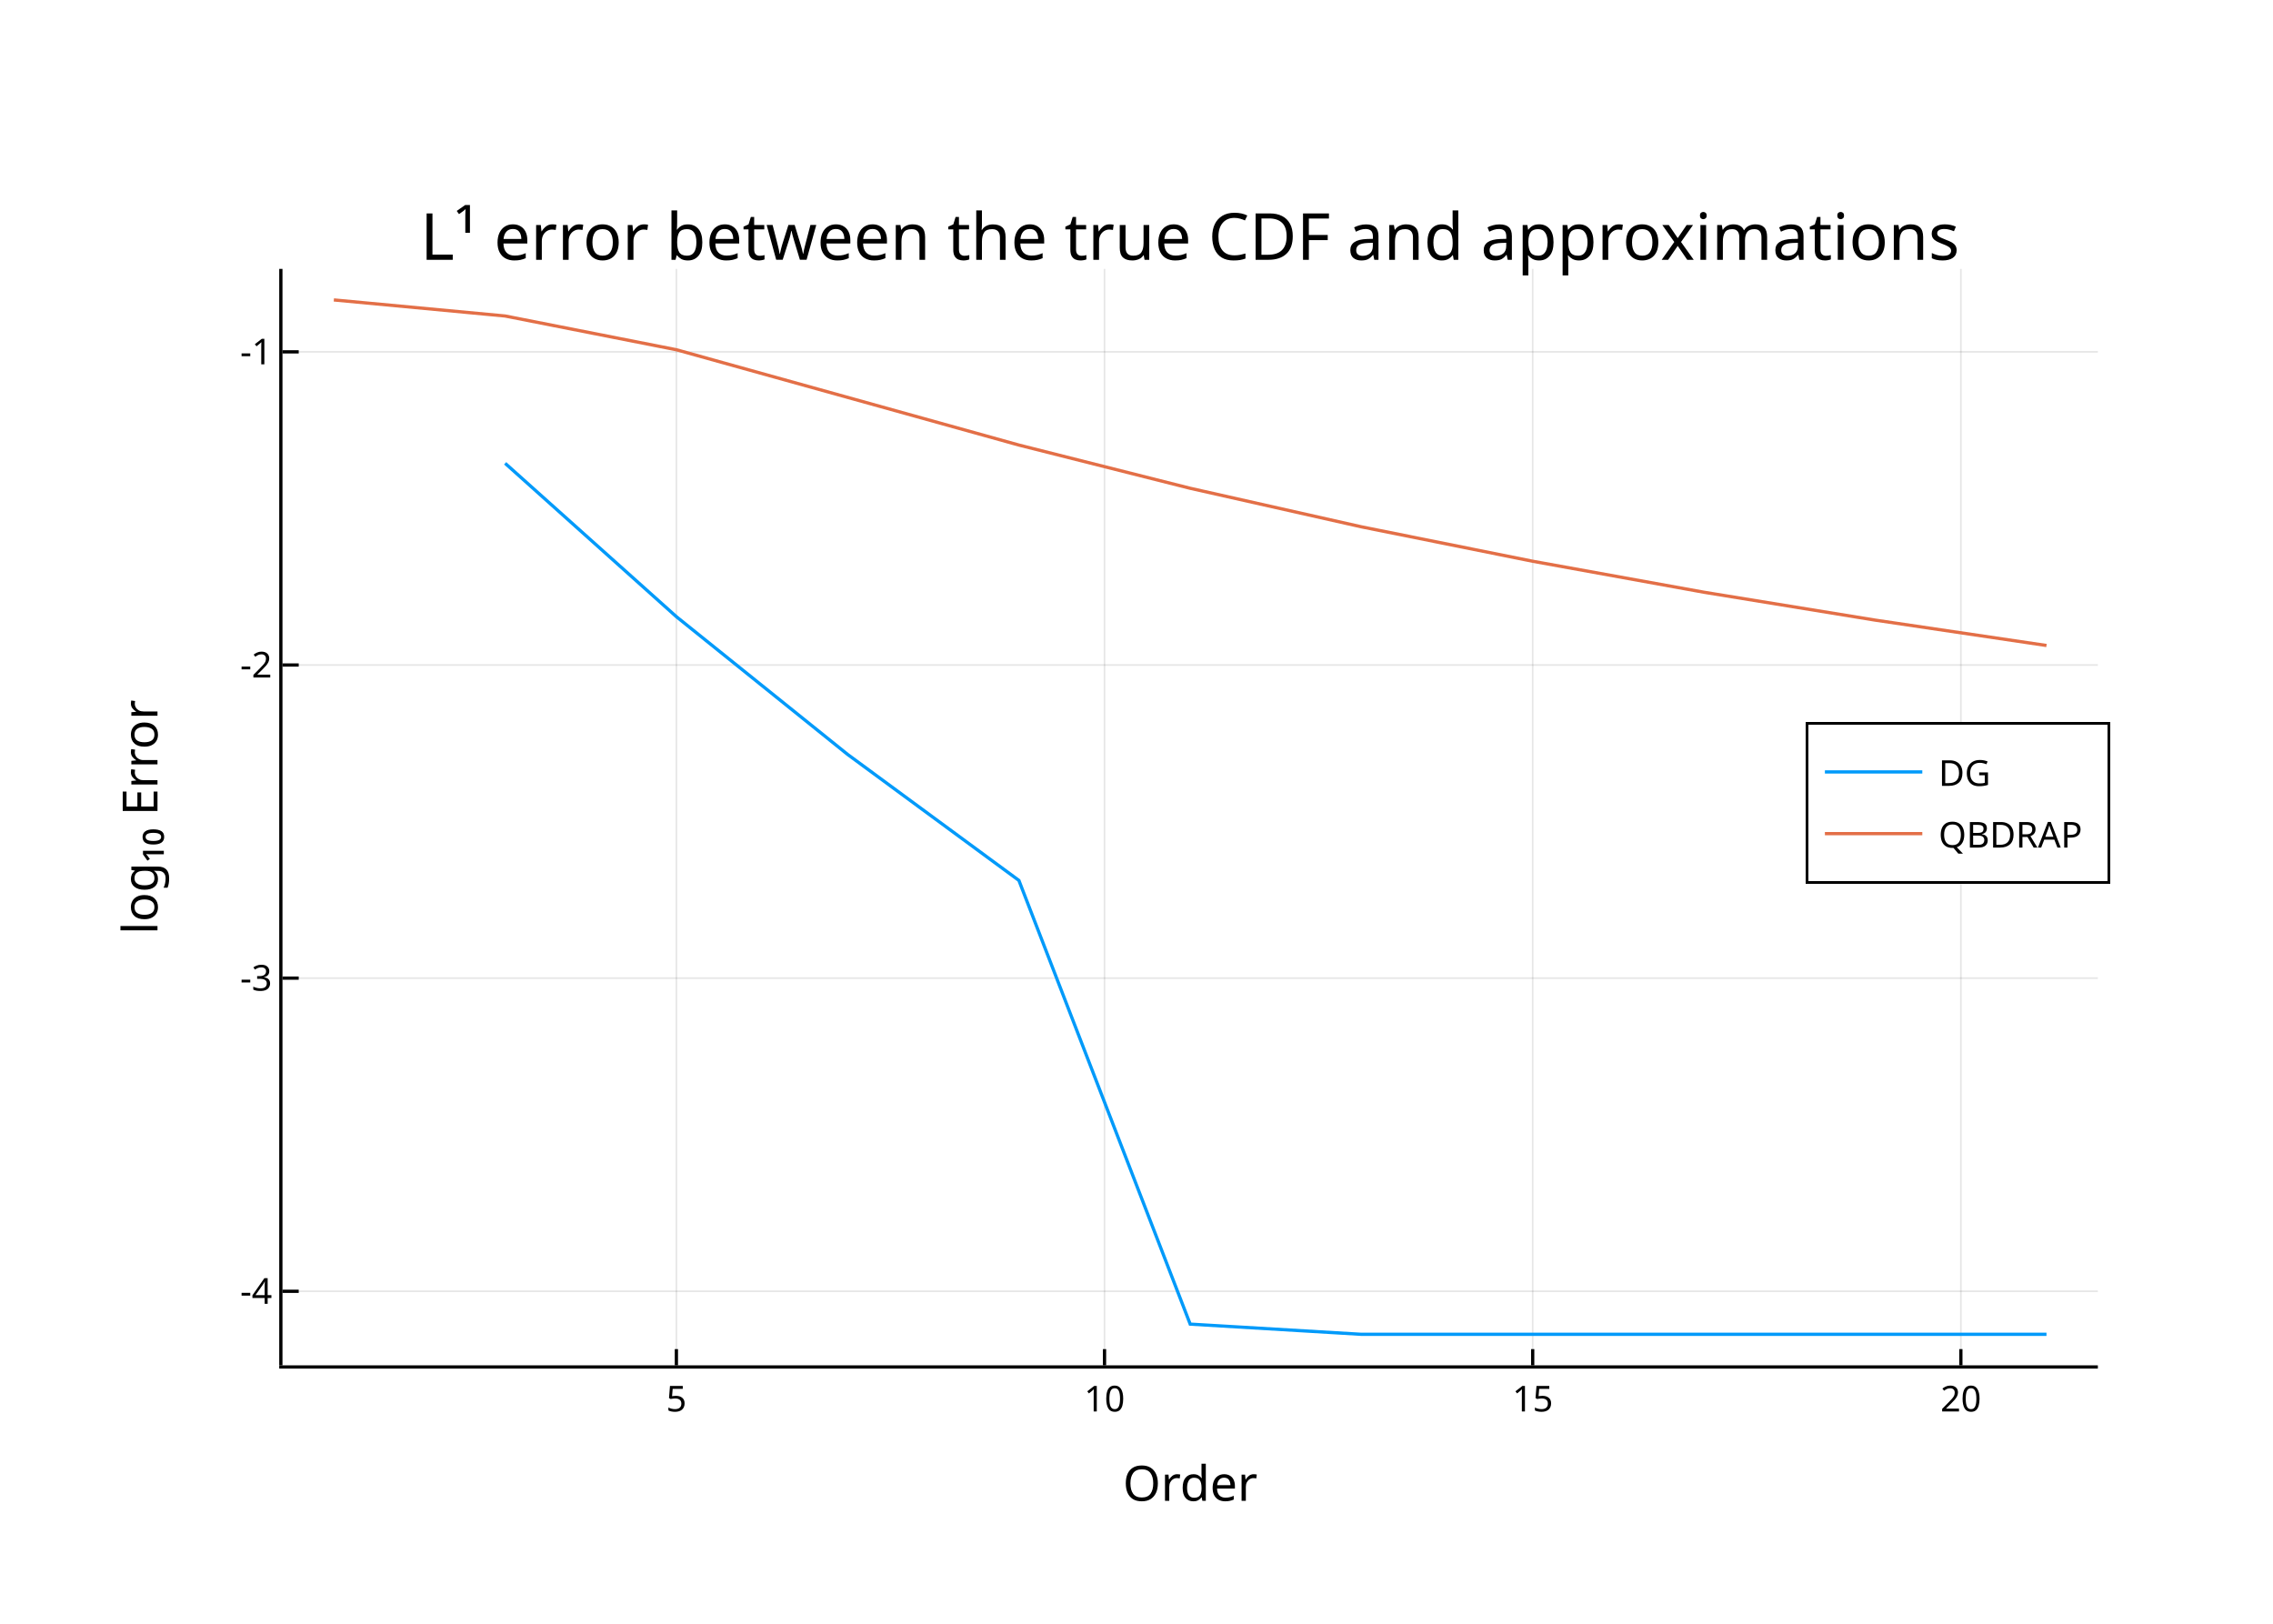
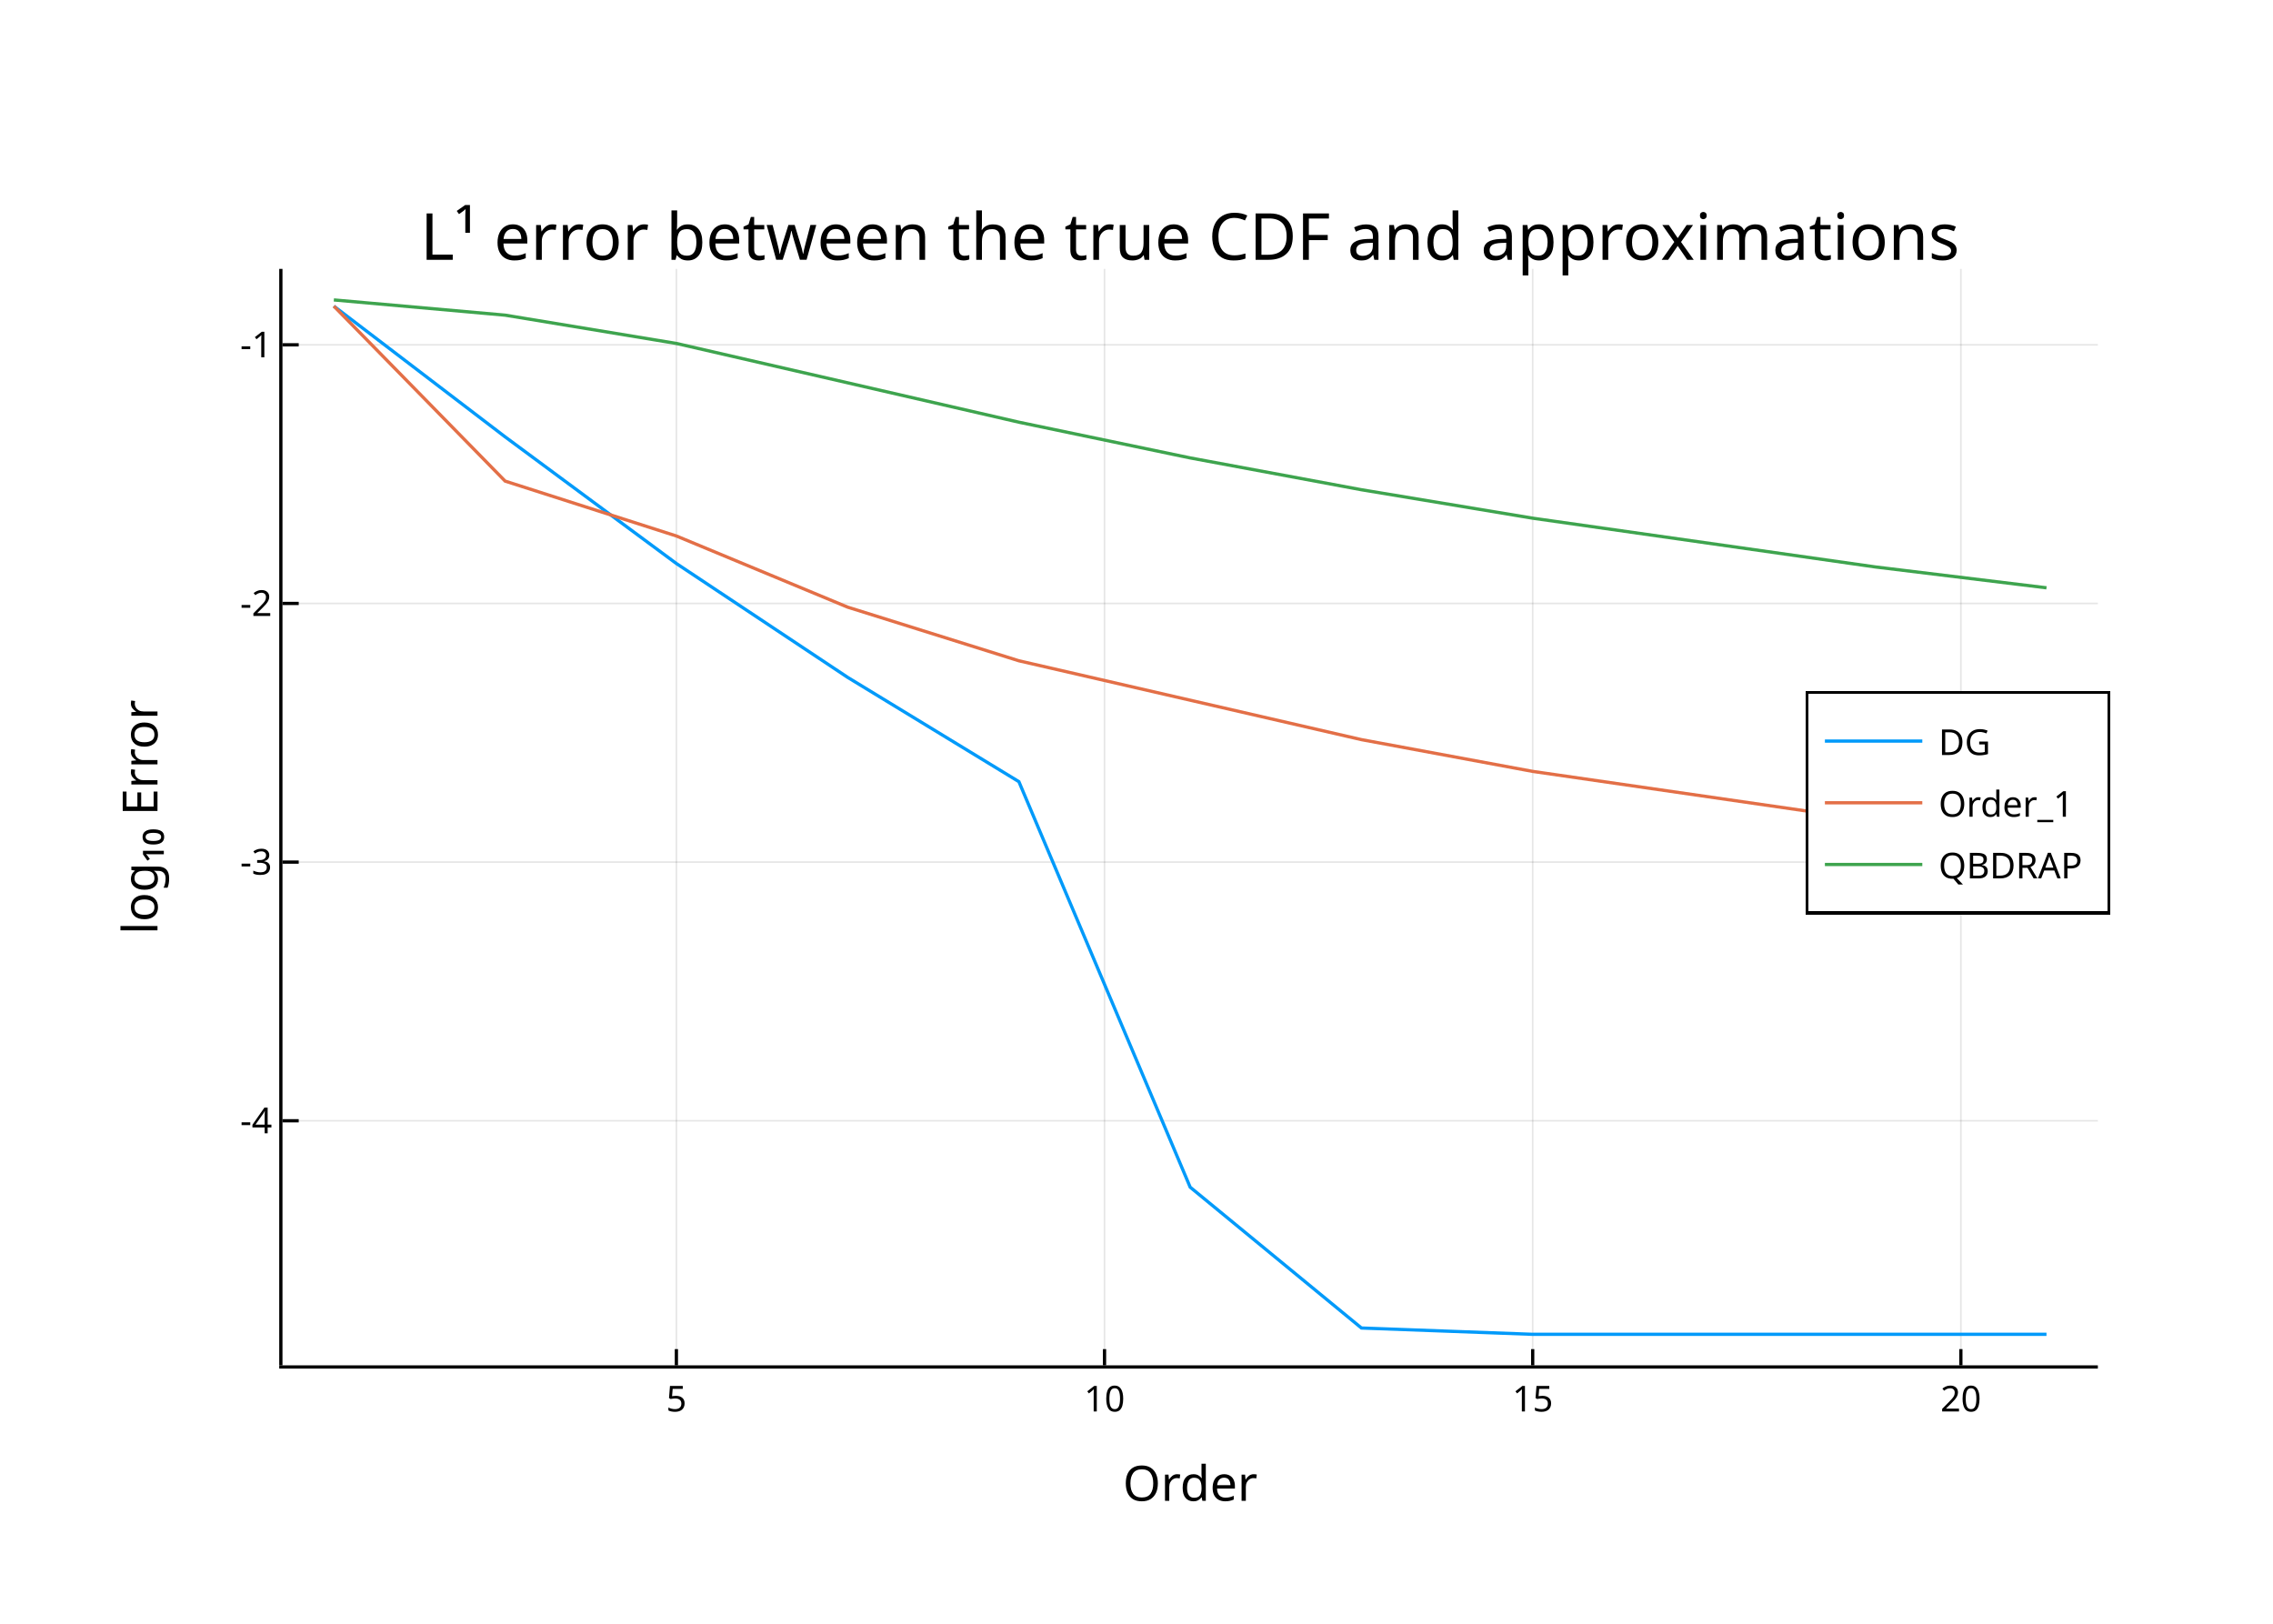
<svg xmlns="http://www.w3.org/2000/svg" class="main-svg" width="700" height="500" style="" viewBox="0 0 700 500">
  <rect x="0" y="0" width="700" height="500" style="fill: rgb(255, 255, 255); fill-opacity: 1;" />
-   <defs id="defs-95c487">
+   <defs id="defs-51dae6">
    <g class="clips">
-       <clipPath id="clip95c487xyplot" class="plotclip">
+       <clipPath id="clip51dae6xyplot" class="plotclip">
        <rect width="559.07" height="337.635" />
      </clipPath>
-       <clipPath class="axesclip" id="clip95c487x">
+       <clipPath class="axesclip" id="clip51dae6x">
        <rect x="86.993" y="0" width="559.07" height="500" />
      </clipPath>
-       <clipPath class="axesclip" id="clip95c487y">
+       <clipPath class="axesclip" id="clip51dae6y">
        <rect x="0" y="82.797" width="700" height="337.635" />
      </clipPath>
-       <clipPath class="axesclip" id="clip95c487xy">
+       <clipPath class="axesclip" id="clip51dae6xy">
        <rect x="86.993" y="82.797" width="559.07" height="337.635" />
      </clipPath>
    </g>
    <g class="gradients" />
  </defs>
  <g class="bglayer" />
  <g class="layer-below">
    <g class="imagelayer" />
    <g class="shapelayer" />
  </g>
  <g class="cartesianlayer">
    <g class="subplot xy">
      <g class="layer-subplot">
        <g class="shapelayer" />
        <g class="imagelayer" />
      </g>
      <g class="gridlayer">
        <g class="x">
          <path class="xgrid crisp" transform="translate(208.3026,0)" d="M0,82.797v337.635" style="stroke: rgb(0, 0, 0); stroke-opacity: 0.1; stroke-width: 0.5px;" />
          <path class="xgrid crisp" transform="translate(340.1526,0)" d="M0,82.797v337.635" style="stroke: rgb(0, 0, 0); stroke-opacity: 0.1; stroke-width: 0.5px;" />
          <path class="xgrid crisp" transform="translate(472.0126,0)" d="M0,82.797v337.635" style="stroke: rgb(0, 0, 0); stroke-opacity: 0.1; stroke-width: 0.5px;" />
          <path class="xgrid crisp" transform="translate(603.8726,0)" d="M0,82.797v337.635" style="stroke: rgb(0, 0, 0); stroke-opacity: 0.1; stroke-width: 0.5px;" />
        </g>
        <g class="y">
-           <path class="ygrid crisp" transform="translate(0,397.6269)" d="M86.993,0h559.07" style="stroke: rgb(0, 0, 0); stroke-opacity: 0.1; stroke-width: 0.5px;" />
-           <path class="ygrid crisp" transform="translate(0,301.1969)" d="M86.993,0h559.07" style="stroke: rgb(0, 0, 0); stroke-opacity: 0.1; stroke-width: 0.5px;" />
-           <path class="ygrid crisp" transform="translate(0,204.7769)" d="M86.993,0h559.07" style="stroke: rgb(0, 0, 0); stroke-opacity: 0.1; stroke-width: 0.5px;" />
-           <path class="ygrid crisp" transform="translate(0,108.3469)" d="M86.993,0h559.07" style="stroke: rgb(0, 0, 0); stroke-opacity: 0.1; stroke-width: 0.5px;" />
+           <path class="ygrid crisp" transform="translate(0,345.1169)" d="M86.993,0h559.07" style="stroke: rgb(0, 0, 0); stroke-opacity: 0.1; stroke-width: 0.5px;" />
+           <path class="ygrid crisp" transform="translate(0,265.4669)" d="M86.993,0h559.07" style="stroke: rgb(0, 0, 0); stroke-opacity: 0.1; stroke-width: 0.5px;" />
+           <path class="ygrid crisp" transform="translate(0,185.8169)" d="M86.993,0h559.07" style="stroke: rgb(0, 0, 0); stroke-opacity: 0.1; stroke-width: 0.5px;" />
+           <path class="ygrid crisp" transform="translate(0,106.1769)" d="M86.993,0h559.07" style="stroke: rgb(0, 0, 0); stroke-opacity: 0.1; stroke-width: 0.5px;" />
        </g>
      </g>
      <g class="zerolinelayer" />
      <path class="xlines-below" />
      <path class="ylines-below" />
      <g class="overlines-below" />
      <g class="xaxislayer-below" />
      <g class="yaxislayer-below" />
      <g class="overaxes-below" />
-       <g class="plot" transform="translate(86.99256,82.79692)" clip-path="url('#clip95c487xyplot')">
+       <g class="plot" transform="translate(86.99256,82.79692)" clip-path="url('#clip51dae6xyplot')">
        <g class="scatterlayer mlayer">
-           <g class="trace scatter tracea1a763" style="stroke-miterlimit: 2; opacity: 1;">
+           <g class="trace scatter trace930b49" style="stroke-miterlimit: 2; opacity: 1;">
            <g class="fills" />
            <g class="errorbars" />
            <g class="lines">
-               <path class="js-line" d="M68.57,59.87L121.31,107.1L174.05,149.52L226.79,188.31L279.54,324.94L332.28,328.08L385.02,328.08L543.25,328.08" style="vector-effect: non-scaling-stroke; fill: none; stroke: rgb(0, 154, 250); stroke-opacity: 1; stroke-width: 1px; opacity: 1;" />
+               <path class="js-line" d="M15.82,11.47L68.57,51.73L121.31,90.73L174.05,125.78L226.79,157.9L279.54,282.78L332.28,326.14L385.02,328.08L437.76,328.08L543.25,328.08" style="vector-effect: non-scaling-stroke; fill: none; stroke: rgb(0, 154, 250); stroke-opacity: 1; stroke-width: 1px; opacity: 1;" />
            </g>
            <g class="points" />
            <g class="text" />
          </g>
-           <g class="trace scatter tracea40f6f" style="stroke-miterlimit: 2; opacity: 1;">
+           <g class="trace scatter tracea750cd" style="stroke-miterlimit: 2; opacity: 1;">
            <g class="fills" />
            <g class="errorbars" />
            <g class="lines">
-               <path class="js-line" d="M15.82,9.56L68.57,14.51L121.31,24.9L226.79,54.25L279.54,67.56L332.28,79.43L385.02,90.03L437.76,99.57L490.51,108.16L543.25,115.97" style="vector-effect: non-scaling-stroke; fill: none; stroke: rgb(227, 111, 71); stroke-opacity: 1; stroke-width: 1px; opacity: 1;" />
+               <path class="js-line" d="M15.82,11.47L68.57,65.35L121.31,82.25L174.05,104.16L226.79,120.68L332.28,144.96L385.02,154.74L490.51,170L543.25,176.68" style="vector-effect: non-scaling-stroke; fill: none; stroke: rgb(227, 111, 71); stroke-opacity: 1; stroke-width: 1px; opacity: 1;" />
+             </g>
+             <g class="points" />
+             <g class="text" />
+           </g>
+           <g class="trace scatter trace9837a9" style="stroke-miterlimit: 2; opacity: 1;">
+             <g class="fills" />
+             <g class="errorbars" />
+             <g class="lines">
+               <path class="js-line" d="M15.82,9.56L68.57,14.25L121.31,22.96L226.79,47.21L279.54,58.21L332.28,68.01L385.02,76.77L490.51,91.78L543.25,98.21" style="vector-effect: non-scaling-stroke; fill: none; stroke: rgb(62, 164, 78); stroke-opacity: 1; stroke-width: 1px; opacity: 1;" />
            </g>
            <g class="points" />
            <g class="text" />
          </g>
        </g>
      </g>
      <g class="overplot" />
      <path class="xlines-above crisp" d="M85.993,420.932H646.063" style="fill: none; stroke-width: 1px; stroke: rgb(0, 0, 0); stroke-opacity: 1;" />
      <path class="ylines-above crisp" d="M86.493,82.797V420.432" style="fill: none; stroke-width: 1px; stroke: rgb(0, 0, 0); stroke-opacity: 1;" />
      <g class="overlines-above" />
      <g class="xaxislayer-above">
        <path class="xtick ticks crisp" d="M0,420.432v-5" transform="translate(208.3026,0)" style="stroke: rgb(0, 0, 0); stroke-opacity: 1; stroke-width: 1px;" />
        <path class="xtick ticks crisp" d="M0,420.432v-5" transform="translate(340.1526,0)" style="stroke: rgb(0, 0, 0); stroke-opacity: 1; stroke-width: 1px;" />
        <path class="xtick ticks crisp" d="M0,420.432v-5" transform="translate(472.0126,0)" style="stroke: rgb(0, 0, 0); stroke-opacity: 1; stroke-width: 1px;" />
        <path class="xtick ticks crisp" d="M0,420.432v-5" transform="translate(603.8726,0)" style="stroke: rgb(0, 0, 0); stroke-opacity: 1; stroke-width: 1px;" />
        <g class="xtick">
          <text text-anchor="middle" x="0" y="434.632" transform="translate(208.3026,0)" style="font-family: sans-serif; font-size: 11px; fill: rgb(0, 0, 0); fill-opacity: 1; white-space: pre;">5</text>
        </g>
        <g class="xtick">
          <text text-anchor="middle" x="0" y="434.632" transform="translate(340.1526,0)" style="font-family: sans-serif; font-size: 11px; fill: rgb(0, 0, 0); fill-opacity: 1; white-space: pre;">10</text>
        </g>
        <g class="xtick">
          <text text-anchor="middle" x="0" y="434.632" transform="translate(472.0126,0)" style="font-family: sans-serif; font-size: 11px; fill: rgb(0, 0, 0); fill-opacity: 1; white-space: pre;">15</text>
        </g>
        <g class="xtick">
          <text text-anchor="middle" x="0" y="434.632" transform="translate(603.8726,0)" style="font-family: sans-serif; font-size: 11px; fill: rgb(0, 0, 0); fill-opacity: 1; white-space: pre;">20</text>
        </g>
      </g>
      <g class="yaxislayer-above">
-         <path class="ytick ticks crisp" d="M86.993,0h5" transform="translate(0,397.6269)" style="stroke: rgb(0, 0, 0); stroke-opacity: 1; stroke-width: 1px;" />
-         <path class="ytick ticks crisp" d="M86.993,0h5" transform="translate(0,301.1969)" style="stroke: rgb(0, 0, 0); stroke-opacity: 1; stroke-width: 1px;" />
-         <path class="ytick ticks crisp" d="M86.993,0h5" transform="translate(0,204.7769)" style="stroke: rgb(0, 0, 0); stroke-opacity: 1; stroke-width: 1px;" />
-         <path class="ytick ticks crisp" d="M86.993,0h5" transform="translate(0,108.3469)" style="stroke: rgb(0, 0, 0); stroke-opacity: 1; stroke-width: 1px;" />
-         <g class="ytick">
-           <text text-anchor="end" x="83.793" y="3.85" transform="translate(0,397.6269)" style="font-family: sans-serif; font-size: 11px; fill: rgb(0, 0, 0); fill-opacity: 1; white-space: pre;">-4</text>
-         </g>
-         <g class="ytick">
-           <text text-anchor="end" x="83.793" y="3.85" transform="translate(0,301.1969)" style="font-family: sans-serif; font-size: 11px; fill: rgb(0, 0, 0); fill-opacity: 1; white-space: pre;">-3</text>
-         </g>
-         <g class="ytick">
-           <text text-anchor="end" x="83.793" y="3.85" transform="translate(0,204.7769)" style="font-family: sans-serif; font-size: 11px; fill: rgb(0, 0, 0); fill-opacity: 1; white-space: pre;">-2</text>
-         </g>
-         <g class="ytick">
-           <text text-anchor="end" x="83.793" y="3.85" transform="translate(0,108.3469)" style="font-family: sans-serif; font-size: 11px; fill: rgb(0, 0, 0); fill-opacity: 1; white-space: pre;">-1</text>
+         <path class="ytick ticks crisp" d="M86.993,0h5" transform="translate(0,345.1169)" style="stroke: rgb(0, 0, 0); stroke-opacity: 1; stroke-width: 1px;" />
+         <path class="ytick ticks crisp" d="M86.993,0h5" transform="translate(0,265.4669)" style="stroke: rgb(0, 0, 0); stroke-opacity: 1; stroke-width: 1px;" />
+         <path class="ytick ticks crisp" d="M86.993,0h5" transform="translate(0,185.8169)" style="stroke: rgb(0, 0, 0); stroke-opacity: 1; stroke-width: 1px;" />
+         <path class="ytick ticks crisp" d="M86.993,0h5" transform="translate(0,106.1769)" style="stroke: rgb(0, 0, 0); stroke-opacity: 1; stroke-width: 1px;" />
+         <g class="ytick">
+           <text text-anchor="end" x="83.793" y="3.85" transform="translate(0,345.1169)" style="font-family: sans-serif; font-size: 11px; fill: rgb(0, 0, 0); fill-opacity: 1; white-space: pre;">-4</text>
+         </g>
+         <g class="ytick">
+           <text text-anchor="end" x="83.793" y="3.85" transform="translate(0,265.4669)" style="font-family: sans-serif; font-size: 11px; fill: rgb(0, 0, 0); fill-opacity: 1; white-space: pre;">-3</text>
+         </g>
+         <g class="ytick">
+           <text text-anchor="end" x="83.793" y="3.85" transform="translate(0,185.8169)" style="font-family: sans-serif; font-size: 11px; fill: rgb(0, 0, 0); fill-opacity: 1; white-space: pre;">-2</text>
+         </g>
+         <g class="ytick">
+           <text text-anchor="end" x="83.793" y="3.85" transform="translate(0,106.1769)" style="font-family: sans-serif; font-size: 11px; fill: rgb(0, 0, 0); fill-opacity: 1; white-space: pre;">-1</text>
        </g>
      </g>
      <g class="overaxes-above" />
    </g>
  </g>
  <g class="polarlayer" />
  <g class="ternarylayer" />
  <g class="geolayer" />
  <g class="funnelarealayer" />
  <g class="pielayer" />
  <g class="treemaplayer" />
  <g class="sunburstlayer" />
  <g class="glimages" />
-   <defs id="topdefs-95c487">
+   <defs id="topdefs-51dae6">
    <g class="clips" />
-     <clipPath id="legend95c487">
-       <rect width="92" height="48" x="1" y="1" />
+     <clipPath id="legend51dae6">
+       <rect width="92" height="67" x="1" y="1" />
    </clipPath>
  </defs>
  <g class="layer-above">
    <g class="imagelayer" />
    <g class="shapelayer" />
  </g>
  <g class="infolayer">
-     <g class="legend" pointer-events="all" transform="translate(556,222.2)">
-       <rect class="bg" shape-rendering="crispEdges" width="93" height="49" x="0.5" y="0.5" style="stroke: rgb(0, 0, 0); stroke-opacity: 1; fill: rgb(255, 255, 255); fill-opacity: 1; stroke-width: 1px;" />
-       <g class="scrollbox" transform="" clip-path="url('#legend95c487')">
+     <g class="legend" pointer-events="all" transform="translate(556,212.7)">
+       <rect class="bg" shape-rendering="crispEdges" width="93" height="68" x="0.5" y="0.5" style="stroke: rgb(0, 0, 0); stroke-opacity: 1; fill: rgb(255, 255, 255); fill-opacity: 1; stroke-width: 1px;" />
+       <g class="scrollbox" transform="" clip-path="url('#legend51dae6')">
        <g class="groups">
          <g class="traces" transform="translate(1,15.5)" style="opacity: 1;">
            <text class="legendtext" text-anchor="start" x="40" y="4.29" style="font-family: sans-serif; font-size: 11px; fill: rgb(0, 0, 0); fill-opacity: 1; white-space: pre;">DG</text>
            <g class="layers" style="opacity: 1;">
              <g class="legendfill" />
              <g class="legendlines">
                <path class="js-line" d="M5,0h30" style="fill: none; stroke: rgb(0, 154, 250); stroke-opacity: 1; stroke-width: 1px;" />
              </g>
              <g class="legendsymbols">
                <g class="legendpoints" />
              </g>
            </g>
            <rect class="legendtoggle" x="0" y="-9.5" width="86.469" height="19" style="fill: rgb(0, 0, 0); fill-opacity: 0;" />
          </g>
          <g class="traces" transform="translate(1,34.5)" style="opacity: 1;">
+             <text class="legendtext" text-anchor="start" x="40" y="4.29" style="font-family: sans-serif; font-size: 11px; fill: rgb(0, 0, 0); fill-opacity: 1; white-space: pre;">Order_1</text>
+             <g class="layers" style="opacity: 1;">
+               <g class="legendfill" />
+               <g class="legendlines">
+                 <path class="js-line" d="M5,0h30" style="fill: none; stroke: rgb(227, 111, 71); stroke-opacity: 1; stroke-width: 1px;" />
+               </g>
+               <g class="legendsymbols">
+                 <g class="legendpoints" />
+               </g>
+             </g>
+             <rect class="legendtoggle" x="0" y="-9.5" width="86.469" height="19" style="fill: rgb(0, 0, 0); fill-opacity: 0;" />
+           </g>
+           <g class="traces" transform="translate(1,53.5)" style="opacity: 1;">
            <text class="legendtext" text-anchor="start" x="40" y="4.29" style="font-family: sans-serif; font-size: 11px; fill: rgb(0, 0, 0); fill-opacity: 1; white-space: pre;">QBDRAP</text>
            <g class="layers" style="opacity: 1;">
              <g class="legendfill" />
              <g class="legendlines">
-                 <path class="js-line" d="M5,0h30" style="fill: none; stroke: rgb(227, 111, 71); stroke-opacity: 1; stroke-width: 1px;" />
+                 <path class="js-line" d="M5,0h30" style="fill: none; stroke: rgb(62, 164, 78); stroke-opacity: 1; stroke-width: 1px;" />
              </g>
              <g class="legendsymbols">
                <g class="legendpoints" />
              </g>
            </g>
            <rect class="legendtoggle" x="0" y="-9.5" width="86.469" height="19" style="fill: rgb(0, 0, 0); fill-opacity: 0;" />
          </g>
        </g>
      </g>
      <rect class="scrollbar" rx="20" ry="3" width="0" height="0" x="0" y="0" style="fill: rgb(128, 139, 164); fill-opacity: 1;" />
    </g>
    <g class="g-gtitle" />
    <g class="g-xtitle">
      <text class="xtitle" x="366.528" y="462.141" text-anchor="middle" style="font-family: sans-serif; font-size: 15px; fill: rgb(0, 0, 0); opacity: 1; font-weight: normal; white-space: pre;">Order</text>
    </g>
    <g class="g-ytitle">
      <text class="ytitle" transform="rotate(-90,48.5,251.6146)" x="48.5" y="251.615" text-anchor="middle" style="font-family: sans-serif; font-size: 15px; fill: rgb(0, 0, 0); opacity: 1; font-weight: normal; white-space: pre;">log₁₀ Error</text>
    </g>
    <g class="annotation" data-index="0" style="opacity: 1;">
      <g class="annotation-text-g" transform="rotate(0,366.5278,73)">
        <g class="cursor-pointer" transform="translate(141,60)">
          <rect class="bg" x="0.5" y="0.5" width="450" height="25" style="stroke-width: 1px; stroke: rgb(0, 0, 0); stroke-opacity: 0; fill: rgb(0, 0, 0); fill-opacity: 0;" />
          <text class="annotation-text" text-anchor="middle" x="225.453" y="20" style="font-family: sans-serif; font-size: 20px; fill: rgb(0, 0, 0); fill-opacity: 1; white-space: pre;">L¹ error between the true CDF and approximations</text>
        </g>
      </g>
    </g>
  </g>
</svg>
